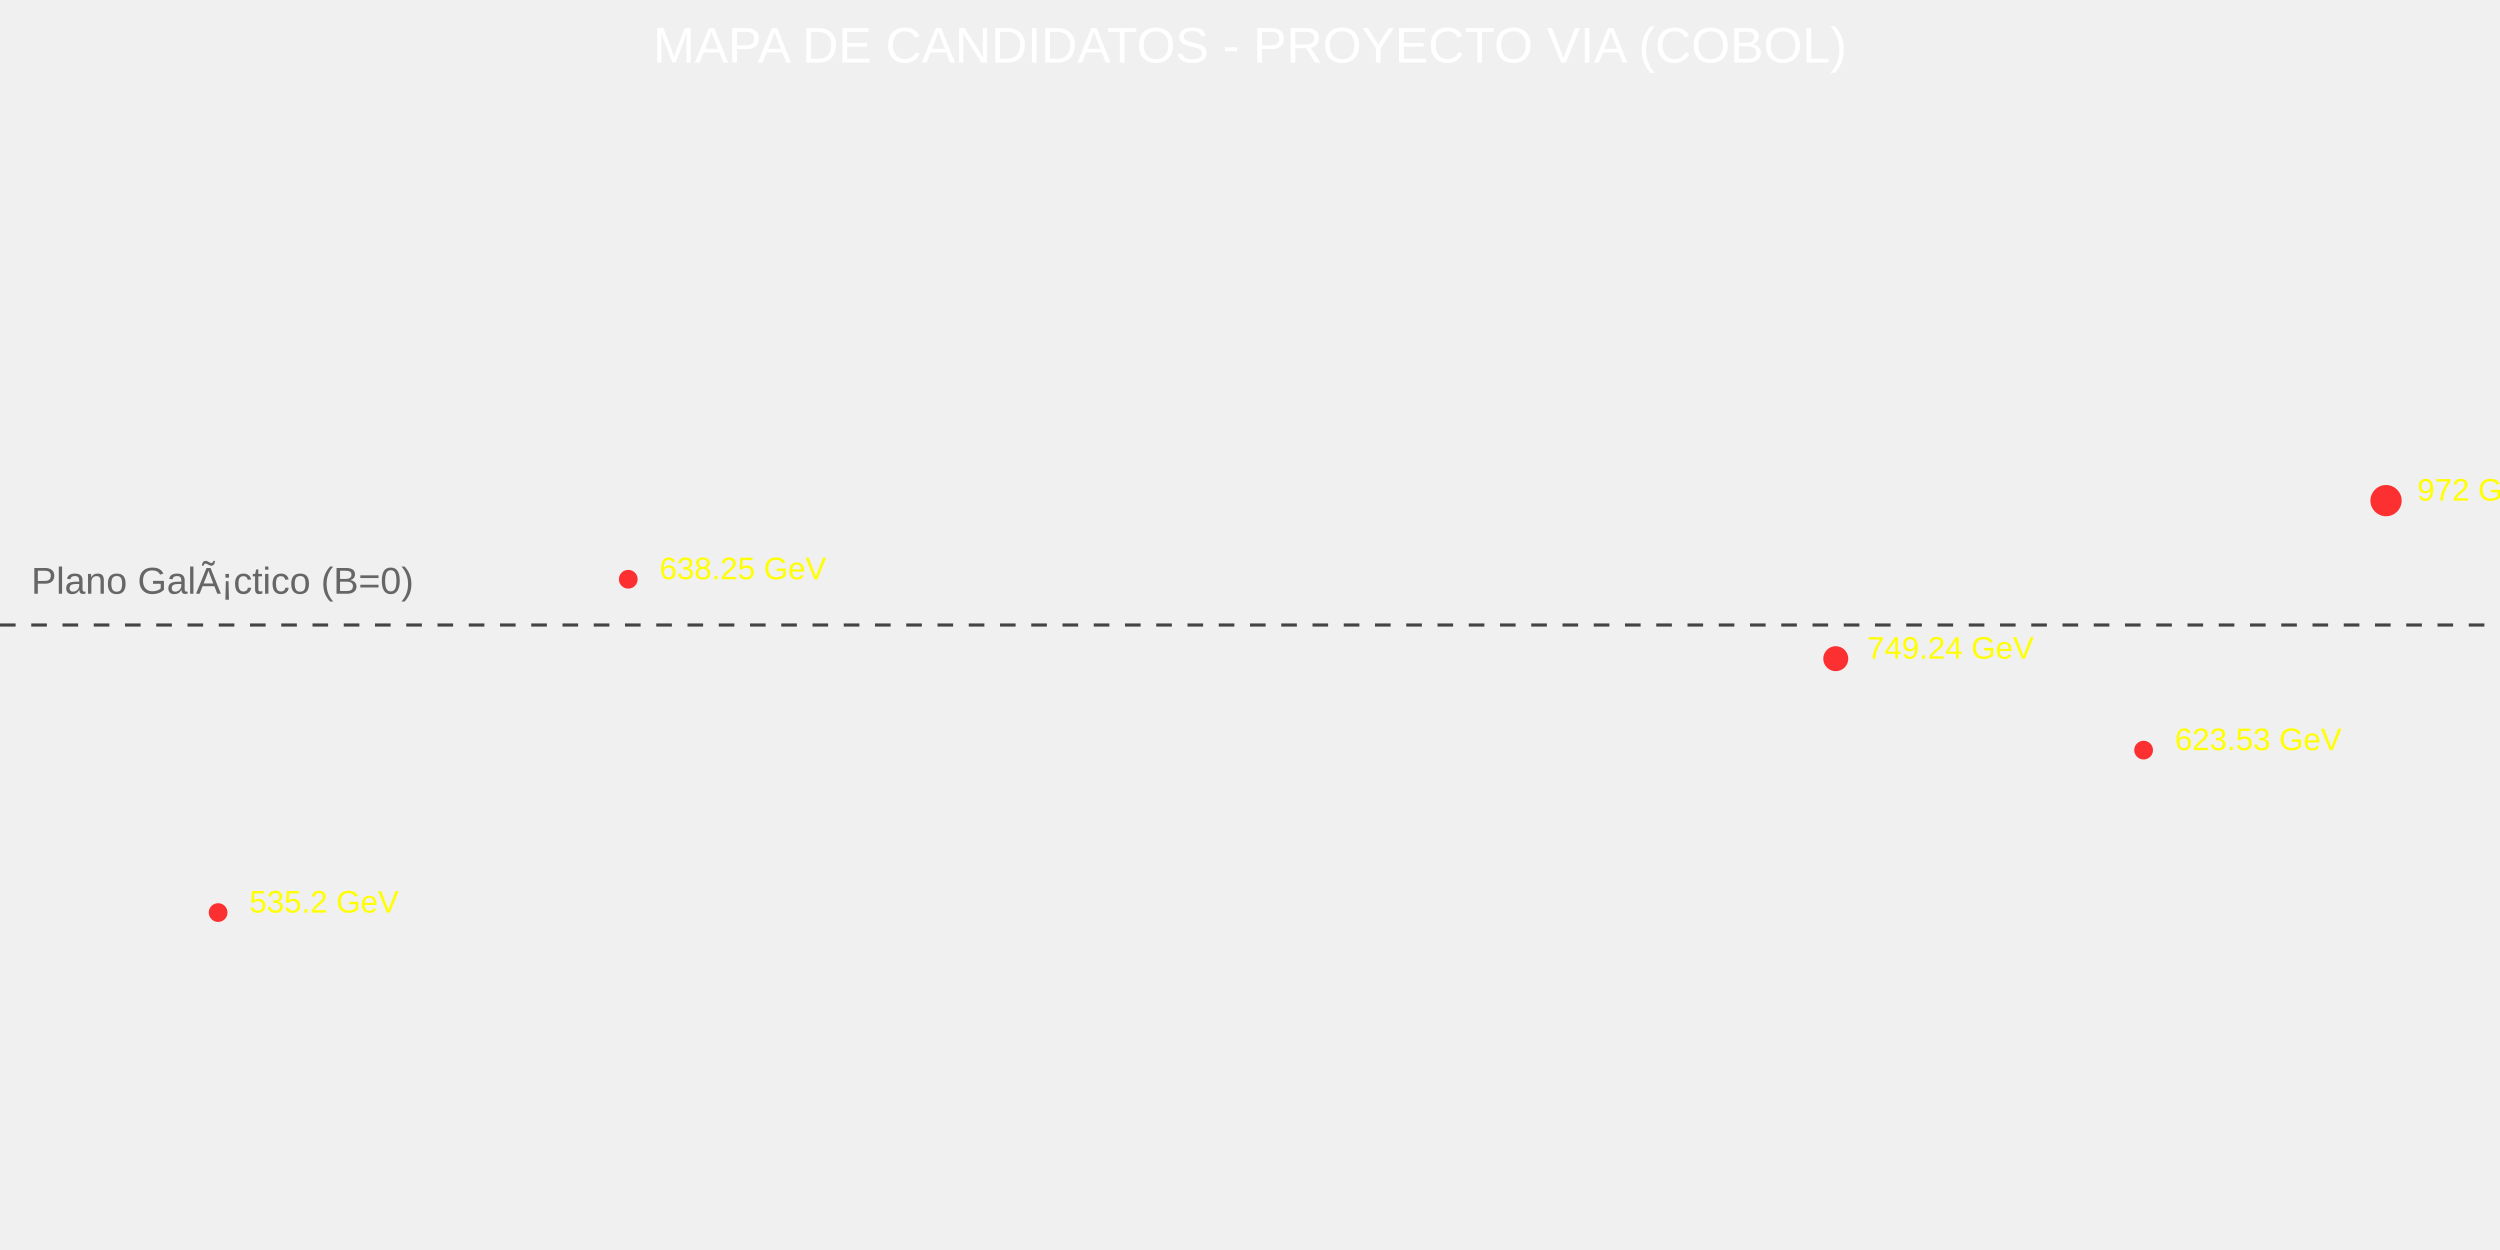
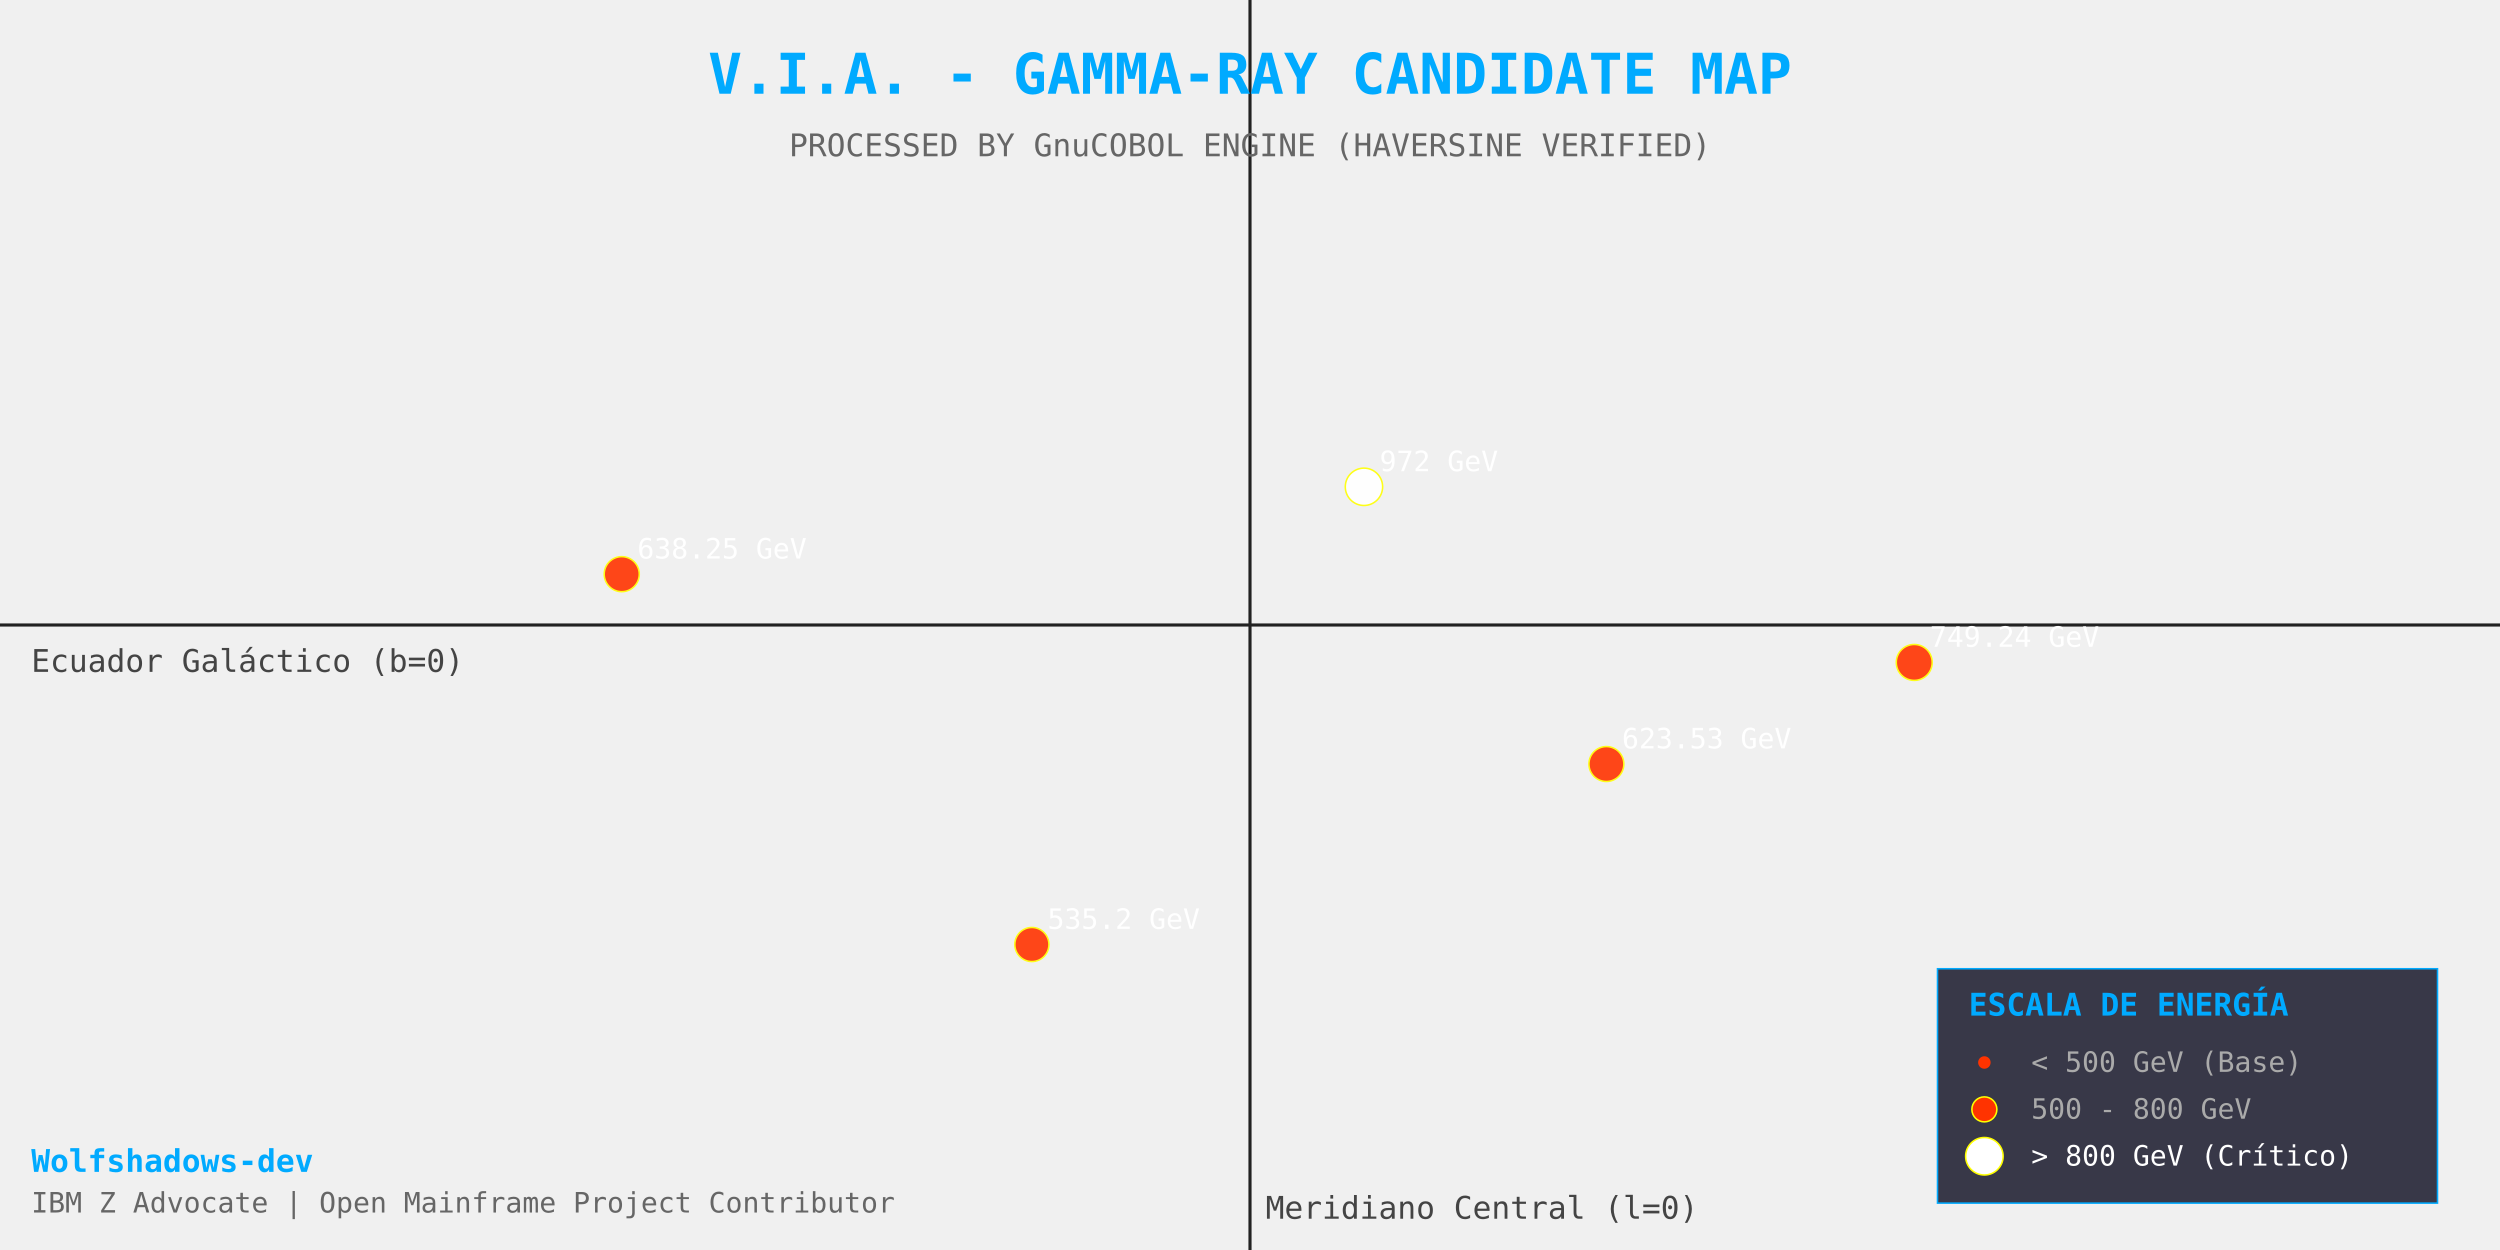
- <svg xmlns="http://www.w3.org/2000/svg" width="800" height="400" viewBox="0 0 800 400" style="background-color: #050510;">
-   <line x1="0" y1="200" x2="800" y2="200" stroke="#444" stroke-dasharray="5,5" />
-   <text x="10" y="190" fill="#666" font-family="Arial" font-size="12">Plano GalÃ¡ctico (B=0)</text>
-   <text x="400" y="20" fill="white" font-family="Arial" font-size="16" text-anchor="middle">MAPA DE CANDIDATOS - PROYECTO VIA (COBOL)</text>
-   <circle cx="763.533" cy="160.2" r="5" fill="red" opacity="0.8">
+ <svg xmlns="http://www.w3.org/2000/svg" width="800" height="400" viewBox="0 0 800 400" style="background-color: #020205;">
+   <line x1="0" y1="200" x2="800" y2="200" stroke="#222" stroke-width="1" />
+   <line x1="400" y1="0" x2="400" y2="400" stroke="#222" stroke-width="1" />
+   <text x="10" y="215" fill="#444" font-family="Consolas" font-size="10">Ecuador Galáctico (b=0)</text>
+   <text x="405" y="390" fill="#444" font-family="Consolas" font-size="10">Meridiano Central (l=0)</text>
+   <text x="400" y="30" fill="#00AAFF" font-family="Consolas" font-size="18" text-anchor="middle" font-weight="bold">V.I.A. - GAMMA-RAY CANDIDATE MAP</text>
+   <text x="400" y="50" fill="#666" font-family="Consolas" font-size="10" text-anchor="middle">PROCESSED BY GnuCOBOL ENGINE (HAVERSINE VERIFIED)</text>
+   <circle cx="436.467" cy="155.778" r="5.975" fill="#FFFFFF" opacity="0.9" stroke="yellow" stroke-width="0.5">
    </circle>
-   <text x="773.533" y="160.2" fill="yellow" font-family="Arial" font-size="10">972 GeV</text>
-   <circle cx="587.444" cy="210.78" r="4" fill="red" opacity="0.8">
+   <text x="441.467" y="150.778" fill="white" font-family="Consolas" font-size="9">972 GeV</text>
+   <circle cx="612.556" cy="211.978" r="5.749" fill="#FF3300" opacity="0.9" stroke="yellow" stroke-width="0.5">
    </circle>
-   <text x="597.444" y="210.78" fill="yellow" font-family="Arial" font-size="10">749.24 GeV</text>
-   <circle cx="201.044" cy="185.36" r="3" fill="red" opacity="0.8">
+   <text x="617.556" y="206.978" fill="white" font-family="Consolas" font-size="9">749.24 GeV</text>
+   <circle cx="198.956" cy="183.733" r="5.61" fill="#FF3300" opacity="0.9" stroke="yellow" stroke-width="0.5">
    </circle>
-   <text x="211.044" y="185.36" fill="yellow" font-family="Arial" font-size="10">638.25 GeV</text>
-   <circle cx="685.956" cy="240.04" r="3" fill="red" opacity="0.8">
+   <text x="203.956" y="178.733" fill="white" font-family="Consolas" font-size="9">638.25 GeV</text>
+   <circle cx="514.044" cy="244.489" r="5.59" fill="#FF3300" opacity="0.9" stroke="yellow" stroke-width="0.5">
    </circle>
-   <text x="695.956" y="240.04" fill="yellow" font-family="Arial" font-size="10">623.53 GeV</text>
-   <circle cx="69.8" cy="292.02" r="3" fill="red" opacity="0.8">
+   <text x="519.044" y="239.489" fill="white" font-family="Consolas" font-size="9">623.53 GeV</text>
+   <circle cx="330.2" cy="302.244" r="5.457" fill="#FF3300" opacity="0.9" stroke="yellow" stroke-width="0.5">
    </circle>
-   <text x="79.8" y="292.02" fill="yellow" font-family="Arial" font-size="10">535.2 GeV</text>
+   <text x="335.2" y="297.244" fill="white" font-family="Consolas" font-size="9">535.2 GeV</text>
+   <rect x="620" y="310" width="160" height="75" fill="rgba(10,10,30,0.8)" stroke="#00AAFF" stroke-width="0.5" />
+   <text x="630" y="325" fill="#00AAFF" font-family="Consolas" font-size="10" font-weight="bold">ESCALA DE ENERGÍA</text>
+   <circle cx="635" cy="340" r="2" fill="#FF3300" />
+   <text x="650" y="343" fill="#AAA" font-family="Consolas" font-size="9">&lt; 500 GeV (Base)</text>
+   <circle cx="635" cy="355" r="4" fill="#FF3300" stroke="yellow" stroke-width="0.5" />
+   <text x="650" y="358" fill="#AAA" font-family="Consolas" font-size="9">500 - 800 GeV</text>
+   <circle cx="635" cy="370" r="6" fill="#FFFFFF" stroke="yellow" stroke-width="0.5" />
+   <text x="650" y="373" fill="#FFF" font-family="Consolas" font-size="9">&gt; 800 GeV (Crítico)</text>
+   <text x="10" y="375" fill="#00AAFF" font-family="Consolas" font-size="10" font-weight="bold">Wolfshadows-dev</text>
+   <text x="10" y="388" fill="#666" font-family="Consolas" font-size="9">IBM Z Advocate | Open Mainframe Project Contributor</text>
</svg>
